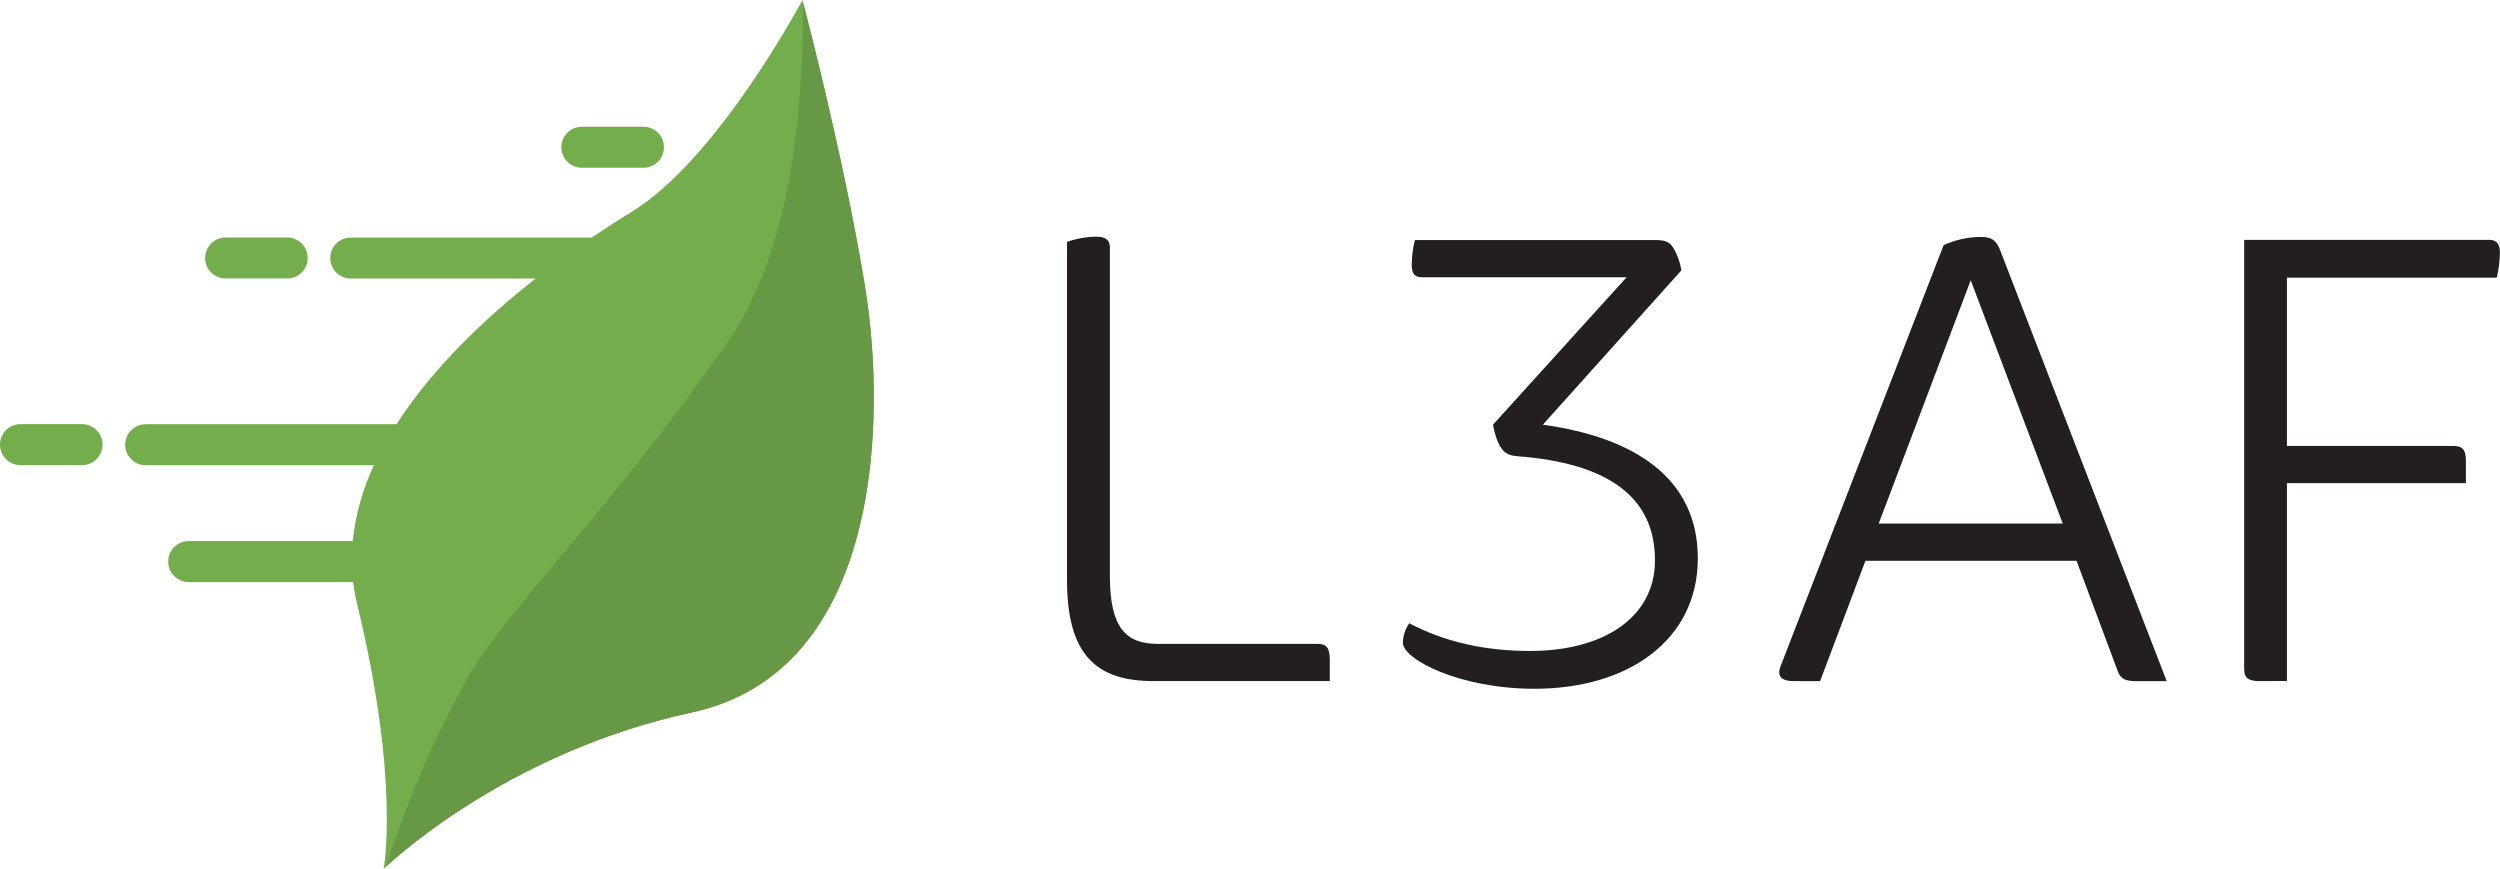
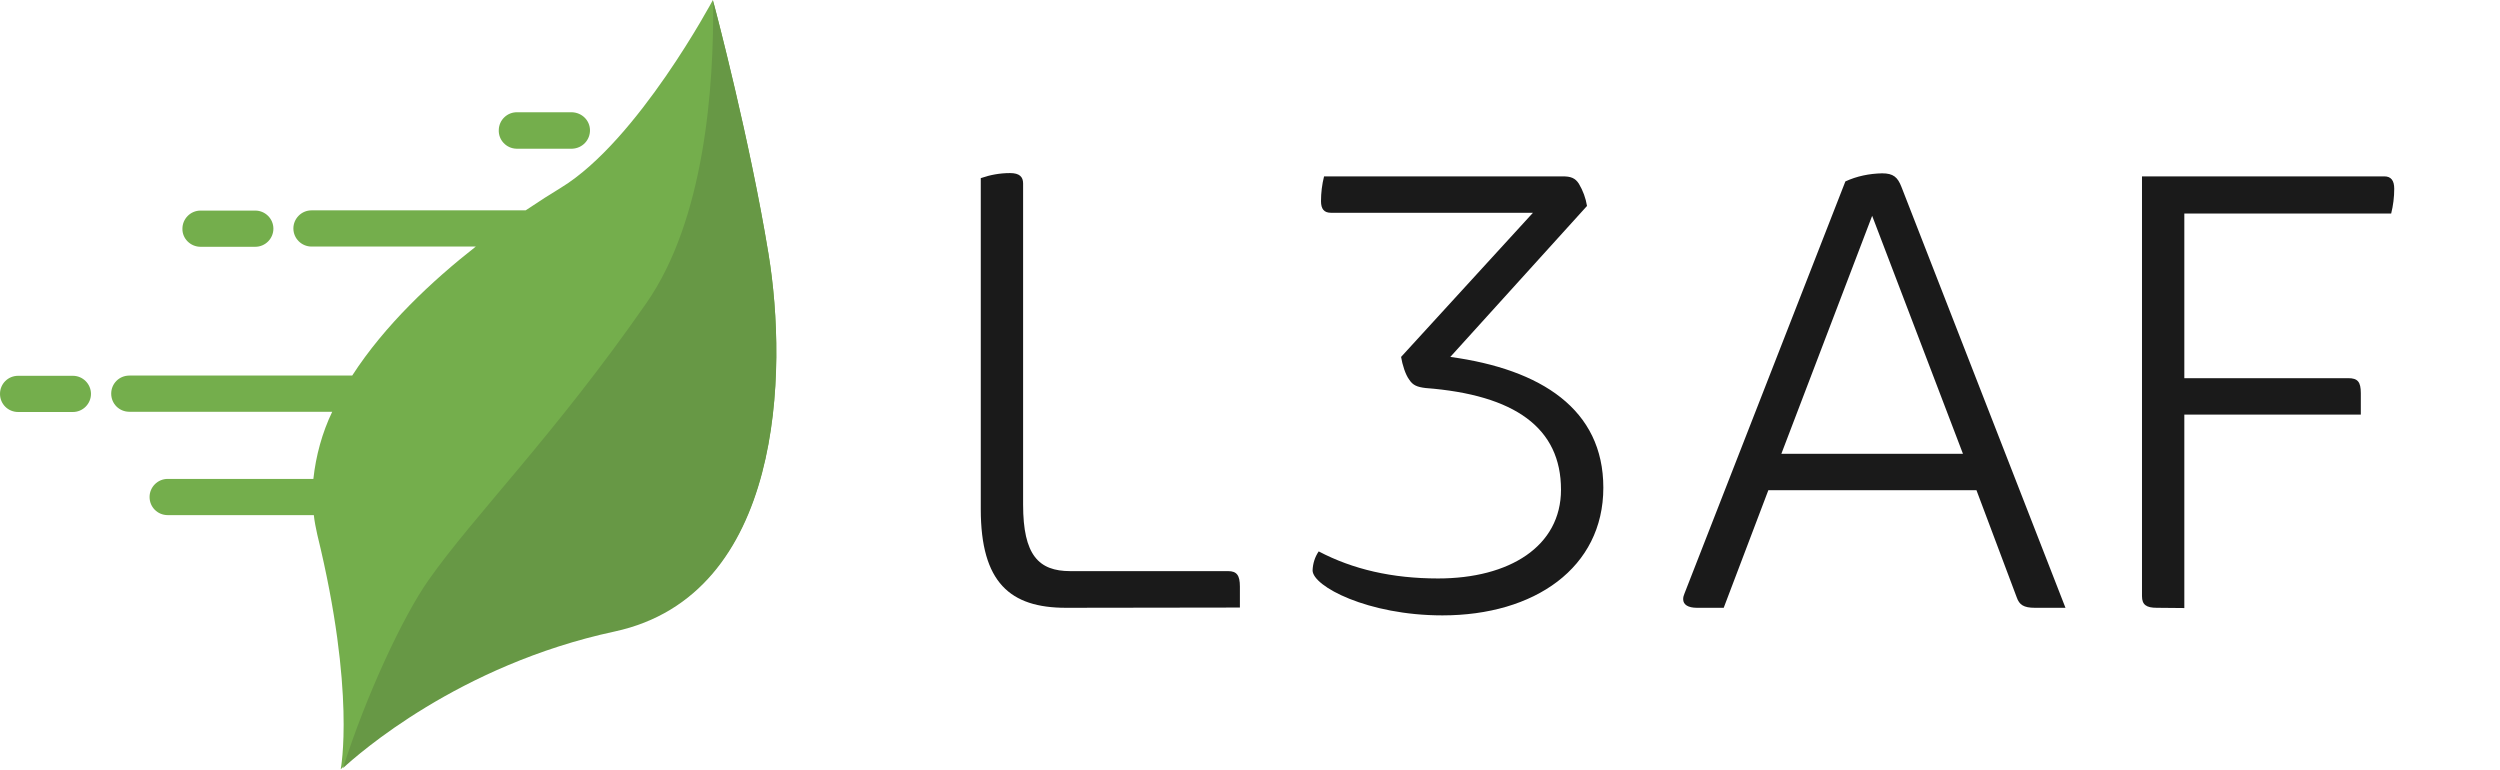
- <svg xmlns="http://www.w3.org/2000/svg" id="Layer_1" data-name="Layer 1" viewBox="0 0 966.8 336.03">
-   <defs>
-     <style>.cls-1{fill:#74ae4c;}.cls-2{fill:#231f20;}.cls-3{fill:#679845;}</style>
-   </defs>
-   <path class="cls-1" d="M351.11,192.76C342.74,141.56,326.91,82,326.91,82s-32.57,61.44-66.08,81.92c-4.32,2.63-9.56,6-15.39,9.92H152.25a7.93,7.93,0,0,0,0,15.86h71.47c-19.1,15-39.7,34.39-53.78,56.33h-97a7.93,7.93,0,1,0,0,15.86H161.2A91,91,0,0,0,153,291.23H89.58a7.93,7.93,0,0,0,0,15.86h63.59a73.53,73.53,0,0,0,1.54,8.53C171.46,384.51,164.94,418,164.94,418s45.61-44.68,119.15-60.51S359.48,244,351.11,192.76Z" transform="translate(-16.6 -81.98)" />
-   <path class="cls-1" d="M103.86,189.68h23.8a7.93,7.93,0,0,0,0-15.86h-23.8a7.93,7.93,0,1,0,0,15.86Z" transform="translate(-16.6 -81.98)" />
-   <path class="cls-1" d="M48.33,246H24.53a7.93,7.93,0,1,0,0,15.86h23.8a7.93,7.93,0,0,0,0-15.86Z" transform="translate(-16.6 -81.98)" />
-   <path class="cls-1" d="M241.9,146.85h23.8a7.94,7.94,0,0,0,0-15.87H241.9a7.94,7.94,0,1,0,0,15.87Z" transform="translate(-16.6 -81.98)" />
-   <path class="cls-2" d="M462.63,345.37c-21.94,0-33.39-10-33.39-39V175.52a35.23,35.23,0,0,1,11.45-2c3.66,0,5.12,1.46,5.12,4.14v127c0,20,6.09,26.32,18.52,26.32h61.9c3.41,0,4.63,1.7,4.63,6.09v8.28Z" transform="translate(-16.6 -81.98)" />
-   <path class="cls-2" d="M597.15,255.21c-1.47-2-2.68-5.85-3.17-9l51.66-57h-79.2c-2.68,0-3.9-1.46-3.9-4.63a41.1,41.1,0,0,1,1.22-9.75h93.58c3.17,0,4.87.73,6.33,2.92a25,25,0,0,1,3.17,8.78l-53.61,59.7c35.58,4.88,59.95,20.72,59.95,51.66,0,31.69-27,50.45-63.12,50.45-29.24,0-50.93-11.45-50.93-17.79a13.81,13.81,0,0,1,2.44-7.55c13.4,7.06,28.75,10.72,46.79,10.72,28,0,48.25-12.67,48.25-35.09,0-24.37-18-37.53-53.13-40.21C600.31,258.13,598.61,257.4,597.15,255.21Z" transform="translate(-16.6 -81.98)" />
-   <path class="cls-2" d="M710,345.37c-3.41,0-5.36-1.21-5.36-3.41a6.92,6.92,0,0,1,.49-2.19l63.11-163a35.44,35.44,0,0,1,14.38-3.17c4.39,0,6.09,1.46,7.56,5.36l64.33,166.44H842.55c-4.39,0-6.09-1.21-7.07-4.14l-15.84-42.4H738l-17.54,46.54Zm68.72-155-35.58,94.06h71.16Z" transform="translate(-16.6 -81.98)" />
-   <path class="cls-2" d="M890.31,345.37c-4.14,0-5.85-1.21-5.85-4.62v-166h95c2.68,0,3.9,1.71,3.9,4.87a42.74,42.74,0,0,1-1.22,9.75H901v65.07h64.34c3.65,0,4.87,1.46,4.87,5.85v8.53H901v76.51Z" transform="translate(-16.6 -81.98)" />
-   <path class="cls-3" d="M351.12,192.76c-7.94-48.53-22.56-104.54-24.07-110.26.41,37.51-3.68,95.17-29,131.67-40,57.71-75.4,93.08-94.95,121-11.06,15.8-27.19,50.38-37.25,82,6.46-6,50.43-45,118.23-59.64C357.63,341.69,359.5,244,351.12,192.76Z" transform="translate(-16.6 -81.98)" />
+ <svg xmlns="http://www.w3.org/2000/svg" width="260" height="80" viewBox="0 0 260 80" fill="none">
+   <path d="M110.859 63.211C105.05 63.211 102 60.581 102 52.954V18.526C102.981 18.184 103.989 18 105.05 18C106.032 18 106.403 18.395 106.403 19.078V52.48C106.403 57.74 108.021 59.397 111.31 59.397H127.729C128.631 59.397 128.949 59.844 128.949 61.002V63.185L110.859 63.211Z" fill="#1A1A1A" />
+   <path d="M146.562 39.488C146.164 38.962 145.846 37.936 145.713 37.12L159.426 22.129H138.419C137.702 22.129 137.384 21.735 137.384 20.919C137.384 20.051 137.49 19.183 137.702 18.342H162.53C163.378 18.342 163.829 18.526 164.201 19.105C164.625 19.815 164.917 20.604 165.049 21.419L150.832 37.12C160.275 38.409 166.747 42.565 166.747 50.718C166.747 59.055 159.585 64 150.01 64C142.265 64 136.509 60.975 136.509 59.318C136.535 58.608 136.748 57.924 137.145 57.346C140.7 59.213 144.785 60.16 149.559 60.16C156.986 60.16 162.344 56.82 162.344 50.928C162.344 44.511 157.569 41.066 148.259 40.355C147.384 40.25 146.933 40.066 146.562 39.488Z" fill="#1A1A1A" />
+   <path d="M176.481 63.211C175.579 63.211 175.049 62.895 175.049 62.317C175.049 62.106 175.102 61.922 175.181 61.738L191.919 18.868C193.112 18.316 194.412 18.053 195.738 18.026C196.905 18.026 197.356 18.421 197.754 19.447L214.809 63.211H211.627C210.459 63.211 210.008 62.895 209.743 62.133L205.552 50.981H183.908L179.266 63.211H176.481ZM194.704 22.445L185.261 47.194H204.147L194.704 22.445Z" fill="#1A1A1A" />
+   <path d="M224.306 63.211C223.218 63.211 222.767 62.895 222.767 62.001V18.342H247.966C248.682 18.342 249 18.789 249 19.631C249 20.498 248.894 21.366 248.682 22.208H227.17V39.33H244.226C245.207 39.33 245.525 39.724 245.525 40.882V43.117H227.17V63.237L224.306 63.211Z" fill="#1A1A1A" />
+   <path d="M79.923 26.404C77.916 14.203 74.141 0 74.141 0C74.141 0 66.352 14.632 58.347 19.517C57.32 20.137 56.054 20.947 54.668 21.877H32.399C31.348 21.877 30.512 22.735 30.512 23.759C30.512 24.808 31.372 25.642 32.399 25.642H49.483C44.919 29.217 39.997 33.84 36.629 39.059H13.452C12.401 39.059 11.565 39.893 11.565 40.941C11.565 41.99 12.401 42.824 13.452 42.824H34.55C33.498 45.016 32.853 47.4 32.59 49.806H17.442C16.391 49.806 15.555 50.664 15.555 51.689C15.555 52.738 16.391 53.572 17.442 53.572H32.638C32.71 54.263 32.853 54.93 32.997 55.597C37.011 72.017 35.434 80 35.434 80C35.434 80 46.329 69.348 63.891 65.582C81.452 61.817 81.93 38.606 79.923 26.404Z" fill="#74AE4C" />
+   <path d="M20.859 25.666H26.546C27.597 25.666 28.433 24.808 28.433 23.783C28.433 22.735 27.573 21.9 26.546 21.9H20.859C19.808 21.9 18.972 22.758 18.972 23.783C18.948 24.808 19.808 25.666 20.859 25.666Z" fill="#74AE4C" />
+   <path d="M7.574 39.083H1.888C0.836 39.083 0 39.917 0 40.965C0 42.014 0.836 42.848 1.888 42.848H7.574C8.625 42.848 9.462 41.99 9.462 40.965C9.462 39.94 8.625 39.083 7.574 39.083Z" fill="#74AE4C" />
+   <path d="M53.832 15.466H59.518C60.57 15.418 61.382 14.56 61.358 13.512C61.334 12.511 60.522 11.724 59.518 11.677H53.832C52.781 11.629 51.896 12.463 51.873 13.512C51.825 14.56 52.661 15.442 53.712 15.466C53.736 15.466 53.784 15.466 53.832 15.466Z" fill="#74AE4C" />
+   <path d="M79.923 26.404C78.036 14.823 74.547 1.478 74.165 0.119C74.26 9.056 73.281 22.806 67.236 31.504C57.678 45.255 49.22 53.691 44.561 60.34C41.909 64.105 38.062 72.35 35.673 79.881C37.226 78.451 47.715 69.157 63.915 65.678C81.476 61.889 81.93 38.606 79.923 26.404Z" fill="#679845" />
</svg>
